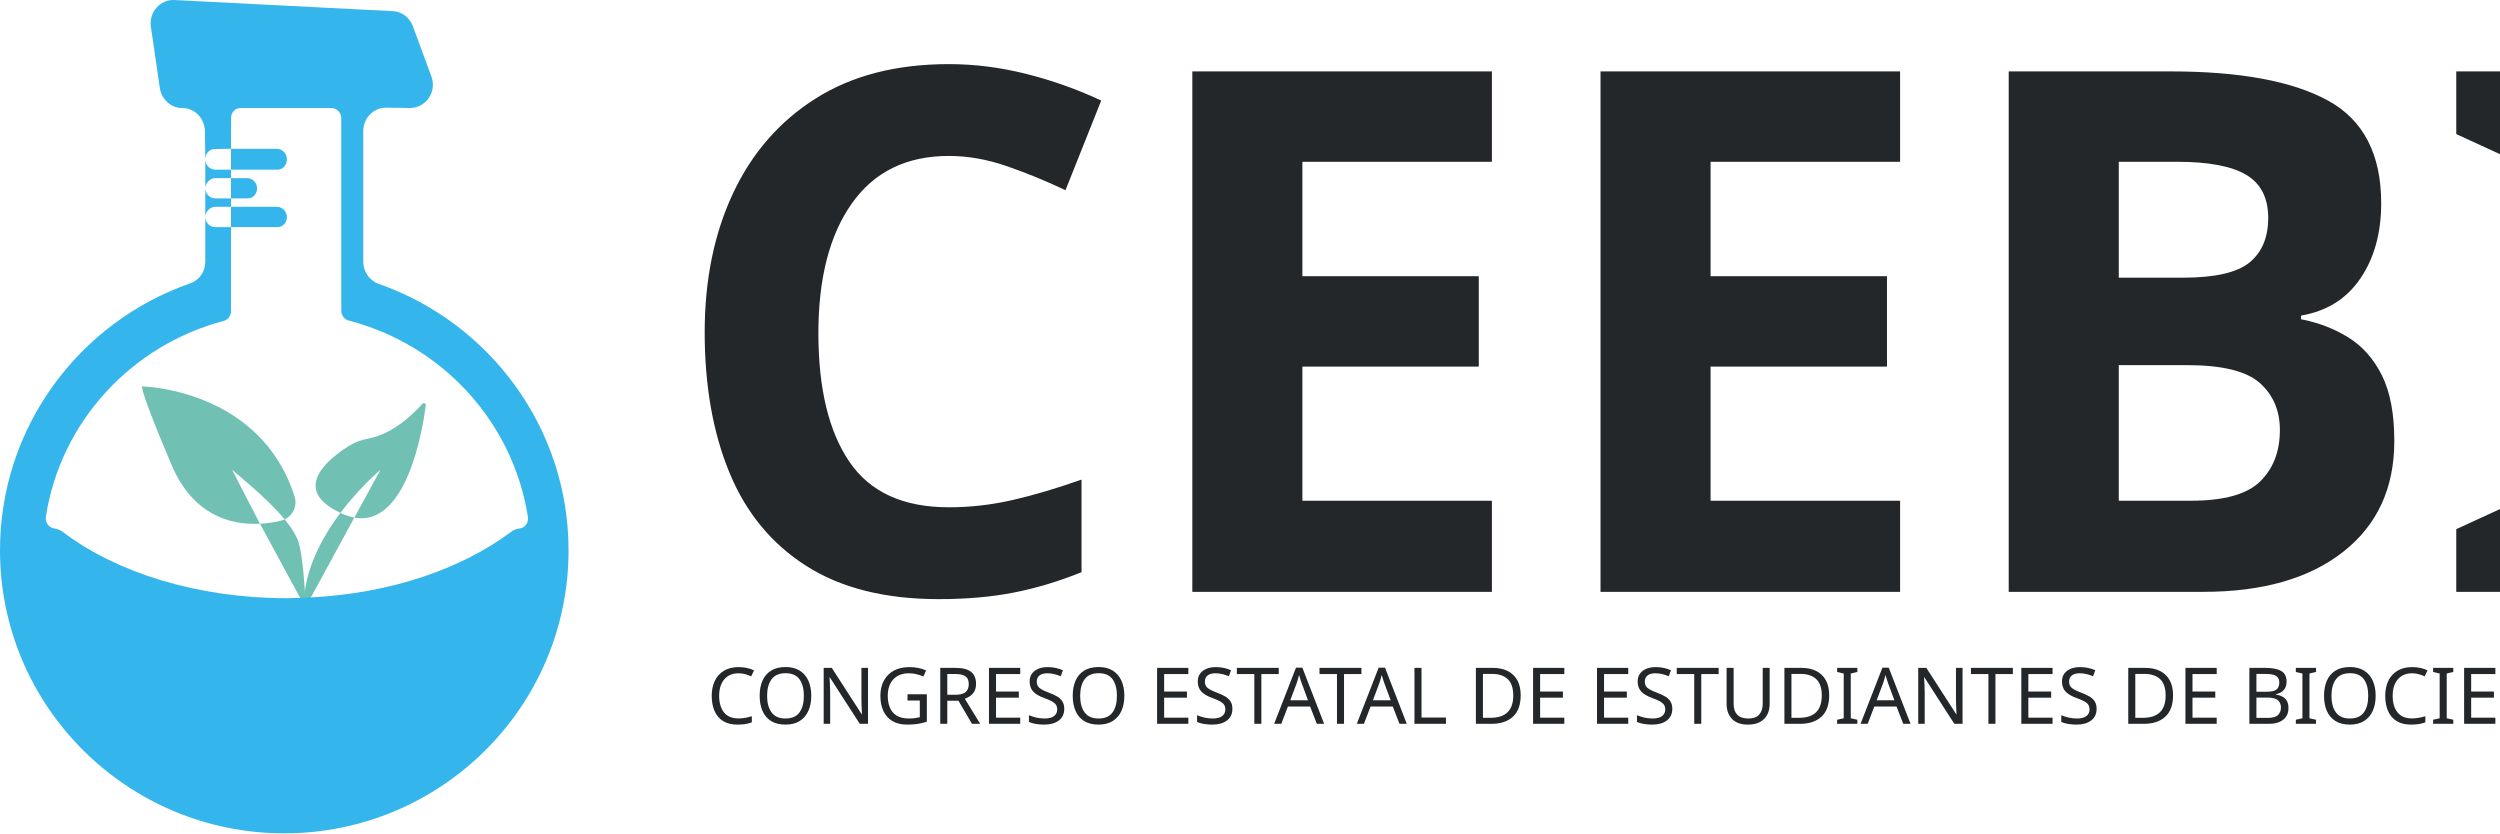
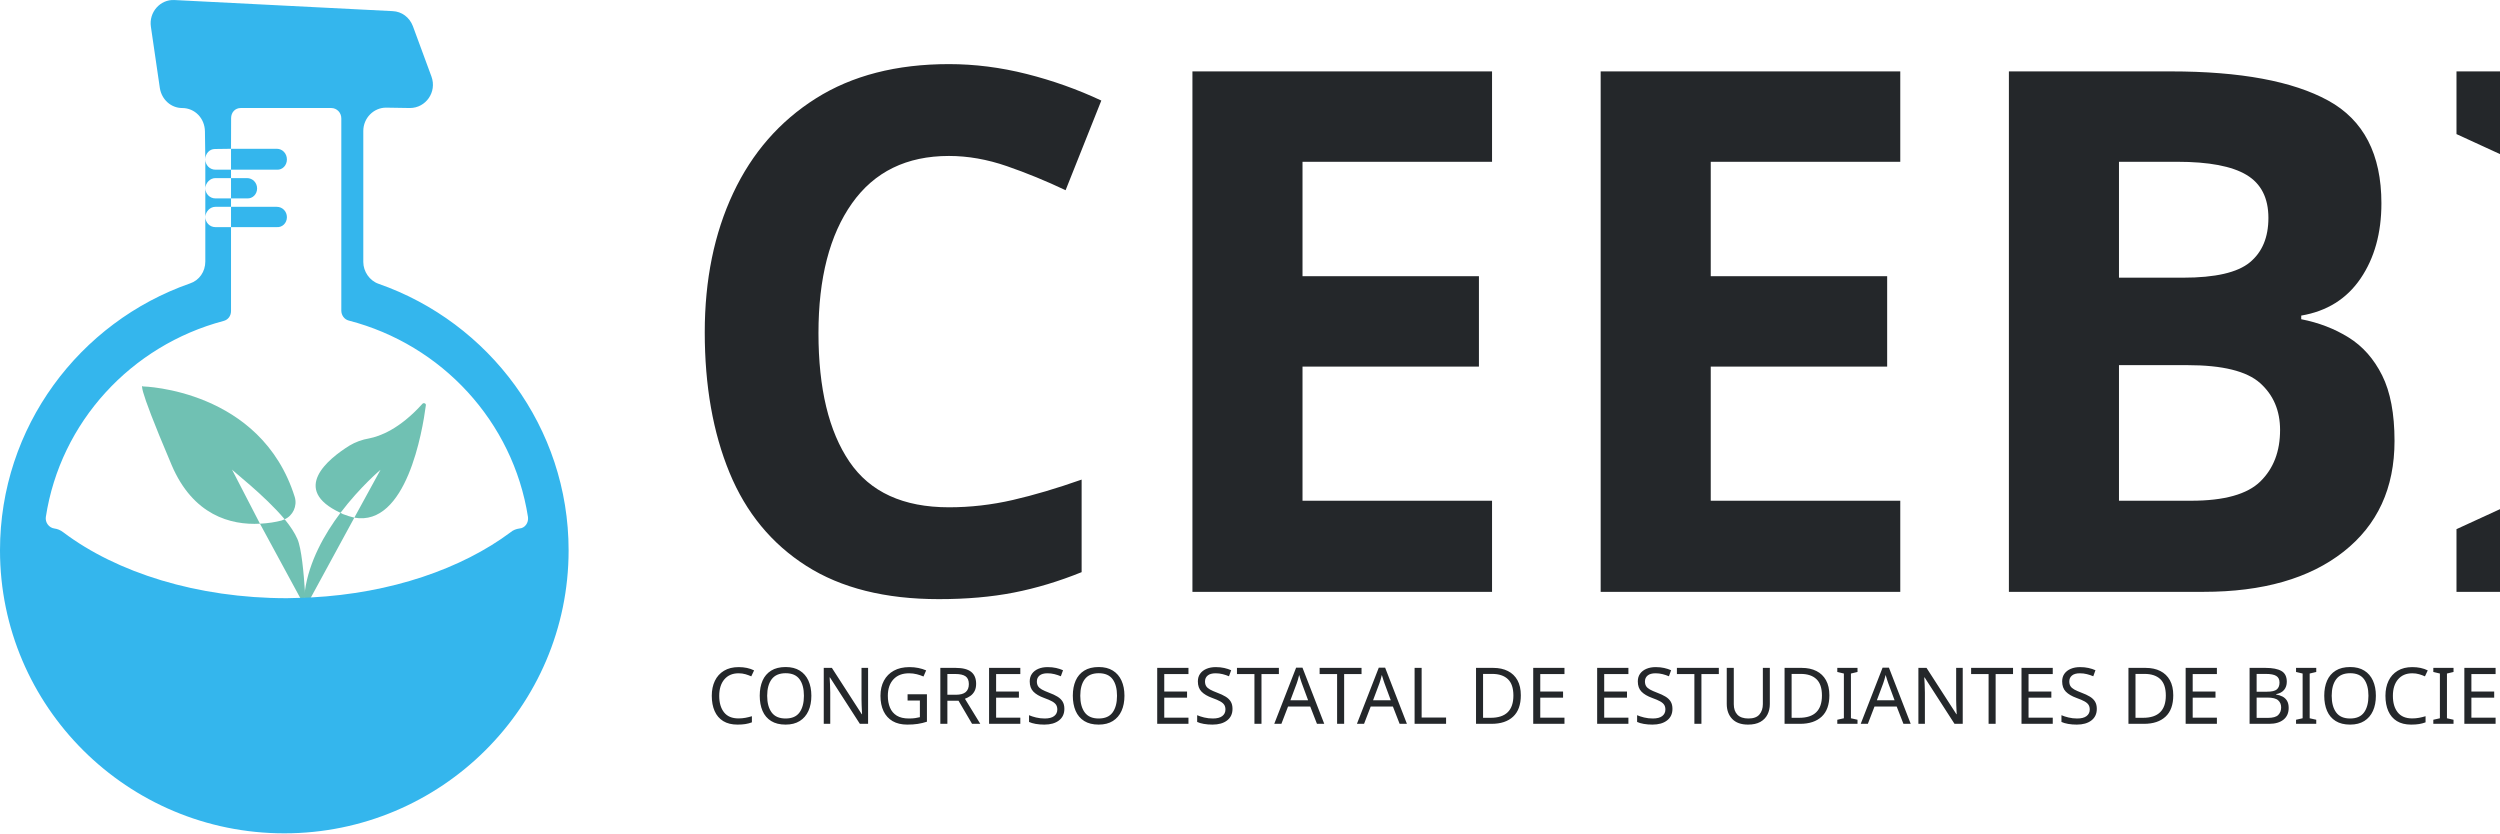
<svg xmlns="http://www.w3.org/2000/svg" version="1.1" id="Capa_1" x="0px" y="0px" viewBox="0 0 3000 1000" xml:space="preserve" width="3000" height="1000">
  <defs id="defs35">
	
	
	
	
	
	
	
	
	
	
	
</defs>
  <style type="text/css" id="style2">
	.st0{display:none;fill:none;stroke:#000000;stroke-width:2;stroke-miterlimit:10;}
	.st1{font-family:'GillSans-UltraBoldCondensed';}
	.st2{font-size:50px;}
</style>
  <circle class="st0" cx="177.6" cy="164.6" r="151.5" id="circle28" />
-   <g id="g38349-5" style="fill:#70c1b3;fill-opacity:1" transform="matrix(1.475965,0,0,1.586822,-396.8484,-303.6282)">
+   <g id="g38349-5" style="fill:#70c1b3;fill-opacity:1" transform="matrix(1.476102,0,0,1.586822,-396.885,-303.6282)">
    <path d="m 500.304,584.032 c 6.697,-2.74 10.35,-10.046 8.219,-16.743 -27.398,-81.584 -123.289,-83.715 -123.289,-83.715 0,0 -7.61,-7.915 23.136,59.361 17.352,38.052 48.098,45.663 71.842,44.445 l -22.831,-41.096 c -0.609,0.304 26.484,19.483 42.923,37.748 z" id="path4-6" style="fill:#70c1b3;fill-opacity:1;stroke-width:1" />
    <path d="m 578.235,546.589 -21.309,36.226 c 42.314,7.002 55.404,-65.45 58.144,-84.932 0.304,-1.522 -1.827,-2.131 -2.74,-1.218 -18.874,19.483 -35.008,24.658 -43.227,26.18 -5.784,0.913 -11.263,2.74 -16.134,5.479 -17.352,10.046 -48.098,33.181 -7.306,50.838 16.134,-19.787 32.573,-32.573 32.573,-32.573 z" id="path6-2" style="fill:#70c1b3;fill-opacity:1;stroke-width:1" />
    <path d="m 516.743,638.218 c -0.913,-13.09 -2.74,-32.268 -6.088,-39.27 -2.131,-4.566 -5.784,-9.741 -10.35,-14.916 -0.913,0.304 -1.522,0.609 -2.435,0.913 -4.871,1.218 -10.959,2.131 -17.656,2.435 l 33.181,56.926 3.317,-0.254 c 0.304,-2.435 0.081,-3.873 0.032,-5.834 z" id="path8-9" style="fill:#70c1b3;fill-opacity:1;stroke-width:1" />
    <path d="m 547.489,580.074 -1.827,-0.913 c -13.09,16.134 -25.571,36.834 -28.92,59.057 -0.15,2.165 -0.032,4.008 -0.032,5.834 1.522,0 3.076,-0.051 4.598,-0.355 l 35.617,-60.883 c -2.74,-0.609 -6.088,-1.522 -9.437,-2.74 z" id="path10-1" style="fill:#70c1b3;fill-opacity:1;stroke-width:1" />
  </g>
-   <g id="g38343-2" style="fill:#34b6ed;fill-opacity:1" transform="matrix(1.468689,0,0,1.509579,-393.2122,-254.7893)">
+   <g id="g38343-2" style="fill:#34b6ed;fill-opacity:1" transform="matrix(1.468825,0,0,1.509579,-393.2485,-254.7894)">
    <path d="m 443.683,333.192 h 12.786 v -6.697 h -12.786 c -4.566,0 -8.219,-3.653 -8.219,-8.219 v 22.831 c 0.304,-4.262 3.957,-7.915 8.219,-7.915 z" id="path14-7" style="fill:#34b6ed;fill-opacity:1;stroke-width:1" />
    <path d="m 443.683,310.361 h 12.786 v -6.697 h -12.786 c -4.566,0 -8.219,-3.653 -8.219,-8.219 v 22.831 c 0.304,-4.262 3.957,-7.915 8.219,-7.915 z" id="path14-3-0" style="fill:#34b6ed;fill-opacity:1;stroke-width:1" />
    <path d="m 577.017,394.38 c -7.306,-2.435 -12.481,-9.741 -12.481,-17.352 V 272.918 c 0,-10.35 8.524,-18.569 18.569,-18.569 l 19.483,0.304 c 13.09,0 22.222,-12.786 17.656,-24.962 L 605.024,189.508 c -2.74,-7.002 -9.133,-11.568 -16.439,-11.872 l -178.388,-8.828 c -11.568,-0.609 -21.005,9.741 -19.178,21.309 l 7.306,48.707 c 1.522,9.133 9.133,15.83 18.265,15.83 10.35,0 18.428,8.22 18.569,18.569 l 0.304,22.222 c 0,-4.566 3.349,-8.219 7.915,-8.219 l 13.09,-0.171 0.076,-24.373 c 0.014,-4.566 3.272,-8.029 7.839,-8.029 h 73.973 c 4.566,0 8.219,3.653 8.219,8.219 v 152.817 c 0,3.653 2.435,7.002 6.088,7.915 76.104,19.178 134.248,80.366 146.424,156.166 0.609,4.566 -2.435,8.828 -7.002,9.133 -2.435,0.304 -5.175,1.218 -7.306,3.044 -39.879,28.92 -97.413,48.402 -162.863,51.751 l -3.957,6.697 v 0.609 l -0.304,-0.304 0.364,2.404 5.818,-9.515 -9.835,0.413 c -3.957,0 -7.915,0.304 -11.872,0.304 -73.364,0 -139.118,-20.396 -182.65,-52.36 -2.435,-1.827 -4.871,-2.74 -7.306,-3.044 -4.566,-0.609 -7.61,-4.871 -7.002,-9.133 11.872,-75.495 69.711,-136.379 145.207,-155.861 3.653,-0.913 6.088,-3.957 6.088,-7.915 v -66.667 h -12.786 c -4.566,0 -8.219,-3.653 -8.219,-8.219 v 35.617 c 0,7.915 -4.871,14.916 -12.481,17.352 -90.412,30.746 -155.253,114.156 -155.253,212.179 0,124.202 104.111,224.964 232.27,224.964 128.159,0 232.27,-100.762 232.27,-224.964 0,-97.718 -64.841,-181.128 -155.253,-211.874 z" id="path16-9" style="fill:#34b6ed;fill-opacity:1;stroke-width:1" />
    <path d="m 502.131,341.412 c 0,-4.566 -3.653,-8.219 -8.219,-8.219 h -37.443 v 16.134 h 37.443 c 4.566,0.304 8.219,-3.349 8.219,-7.915 z" id="path22-3" style="fill:#34b6ed;fill-opacity:1;stroke-width:1" />
    <path d="m 502.131,295.516 c 0,-4.701 -3.653,-8.461 -8.219,-8.461 h -37.443 v 16.609 h 37.443 c 4.566,0.313 8.219,-3.447 8.219,-8.148 z" id="path22-4-6" style="fill:#34b6ed;fill-opacity:1;stroke-width:1.015" />
    <path d="m 477.778,318.58 c 0,-4.566 -3.653,-8.219 -8.219,-8.219 h -13.09 v 16.134 h 13.09 c 4.566,0.304 8.219,-3.349 8.219,-7.915 z" id="path24-0" style="fill:#34b6ed;fill-opacity:1;stroke-width:1" />
  </g>
-   <text xml:space="preserve" style="font-size:94.013px;line-height:1.25;font-family:sans-serif;fill:#24272a;fill-opacity:1;stroke-width:1.06" x="848.322" y="868.589" id="text2648-6">
-     <tspan id="tspan2646-2" style="font-style:normal;font-variant:normal;font-weight:normal;font-stretch:normal;font-family:'Source Sans Pro';-inkscape-font-specification:'Source Sans Pro';fill:#24272a;fill-opacity:1;stroke-width:1.06" x="848.322" y="868.589">CONGRESO ESTATAL DE ESTUDIANTES DE BIOCIENCIAS</tspan>
+   <text xml:space="preserve" style="font-size:94.018px;line-height:1.25;font-family:sans-serif;fill:#24272a;fill-opacity:1;stroke-width:1.06" x="848.361" y="868.629" id="text2648-6" transform="scale(1.000046,0.9999538)">
+     <tspan id="tspan2646-2" style="font-style:normal;font-variant:normal;font-weight:normal;font-stretch:normal;font-family:'Source Sans Pro';-inkscape-font-specification:'Source Sans Pro';fill:#24272a;fill-opacity:1;stroke-width:1.06" x="848.361" y="868.629">CONGRESO ESTATAL DE ESTUDIANTES DE BIOCIENCIAS</tspan>
  </text>
-   <text xml:space="preserve" style="font-size:874.699px;line-height:1.25;font-family:sans-serif;fill:#24272a;fill-opacity:1;stroke-width:4.556" x="794.888" y="710.213" id="text2648-3-6">
-     <tspan id="tspan2646-6-1" style="font-style:normal;font-variant:normal;font-weight:bold;font-stretch:normal;font-size:874.699px;font-family:'Source Sans Pro';-inkscape-font-specification:'Source Sans Pro Bold';fill:#24272a;fill-opacity:1;stroke-width:4.556" x="794.888" y="710.213">CEEBI</tspan>
+   <text xml:space="preserve" style="font-size:874.739px;line-height:1.25;font-family:sans-serif;fill:#24272a;fill-opacity:1;stroke-width:4.556" x="794.924" y="710.246" id="text2648-3-6" transform="scale(1.000046,0.9999538)">
+     <tspan id="tspan2646-6-1" style="font-style:normal;font-variant:normal;font-weight:bold;font-stretch:normal;font-size:874.739px;font-family:'Source Sans Pro';-inkscape-font-specification:'Source Sans Pro Bold';fill:#24272a;fill-opacity:1;stroke-width:4.556" x="794.924" y="710.246">CEEBI</tspan>
  </text>
</svg>
